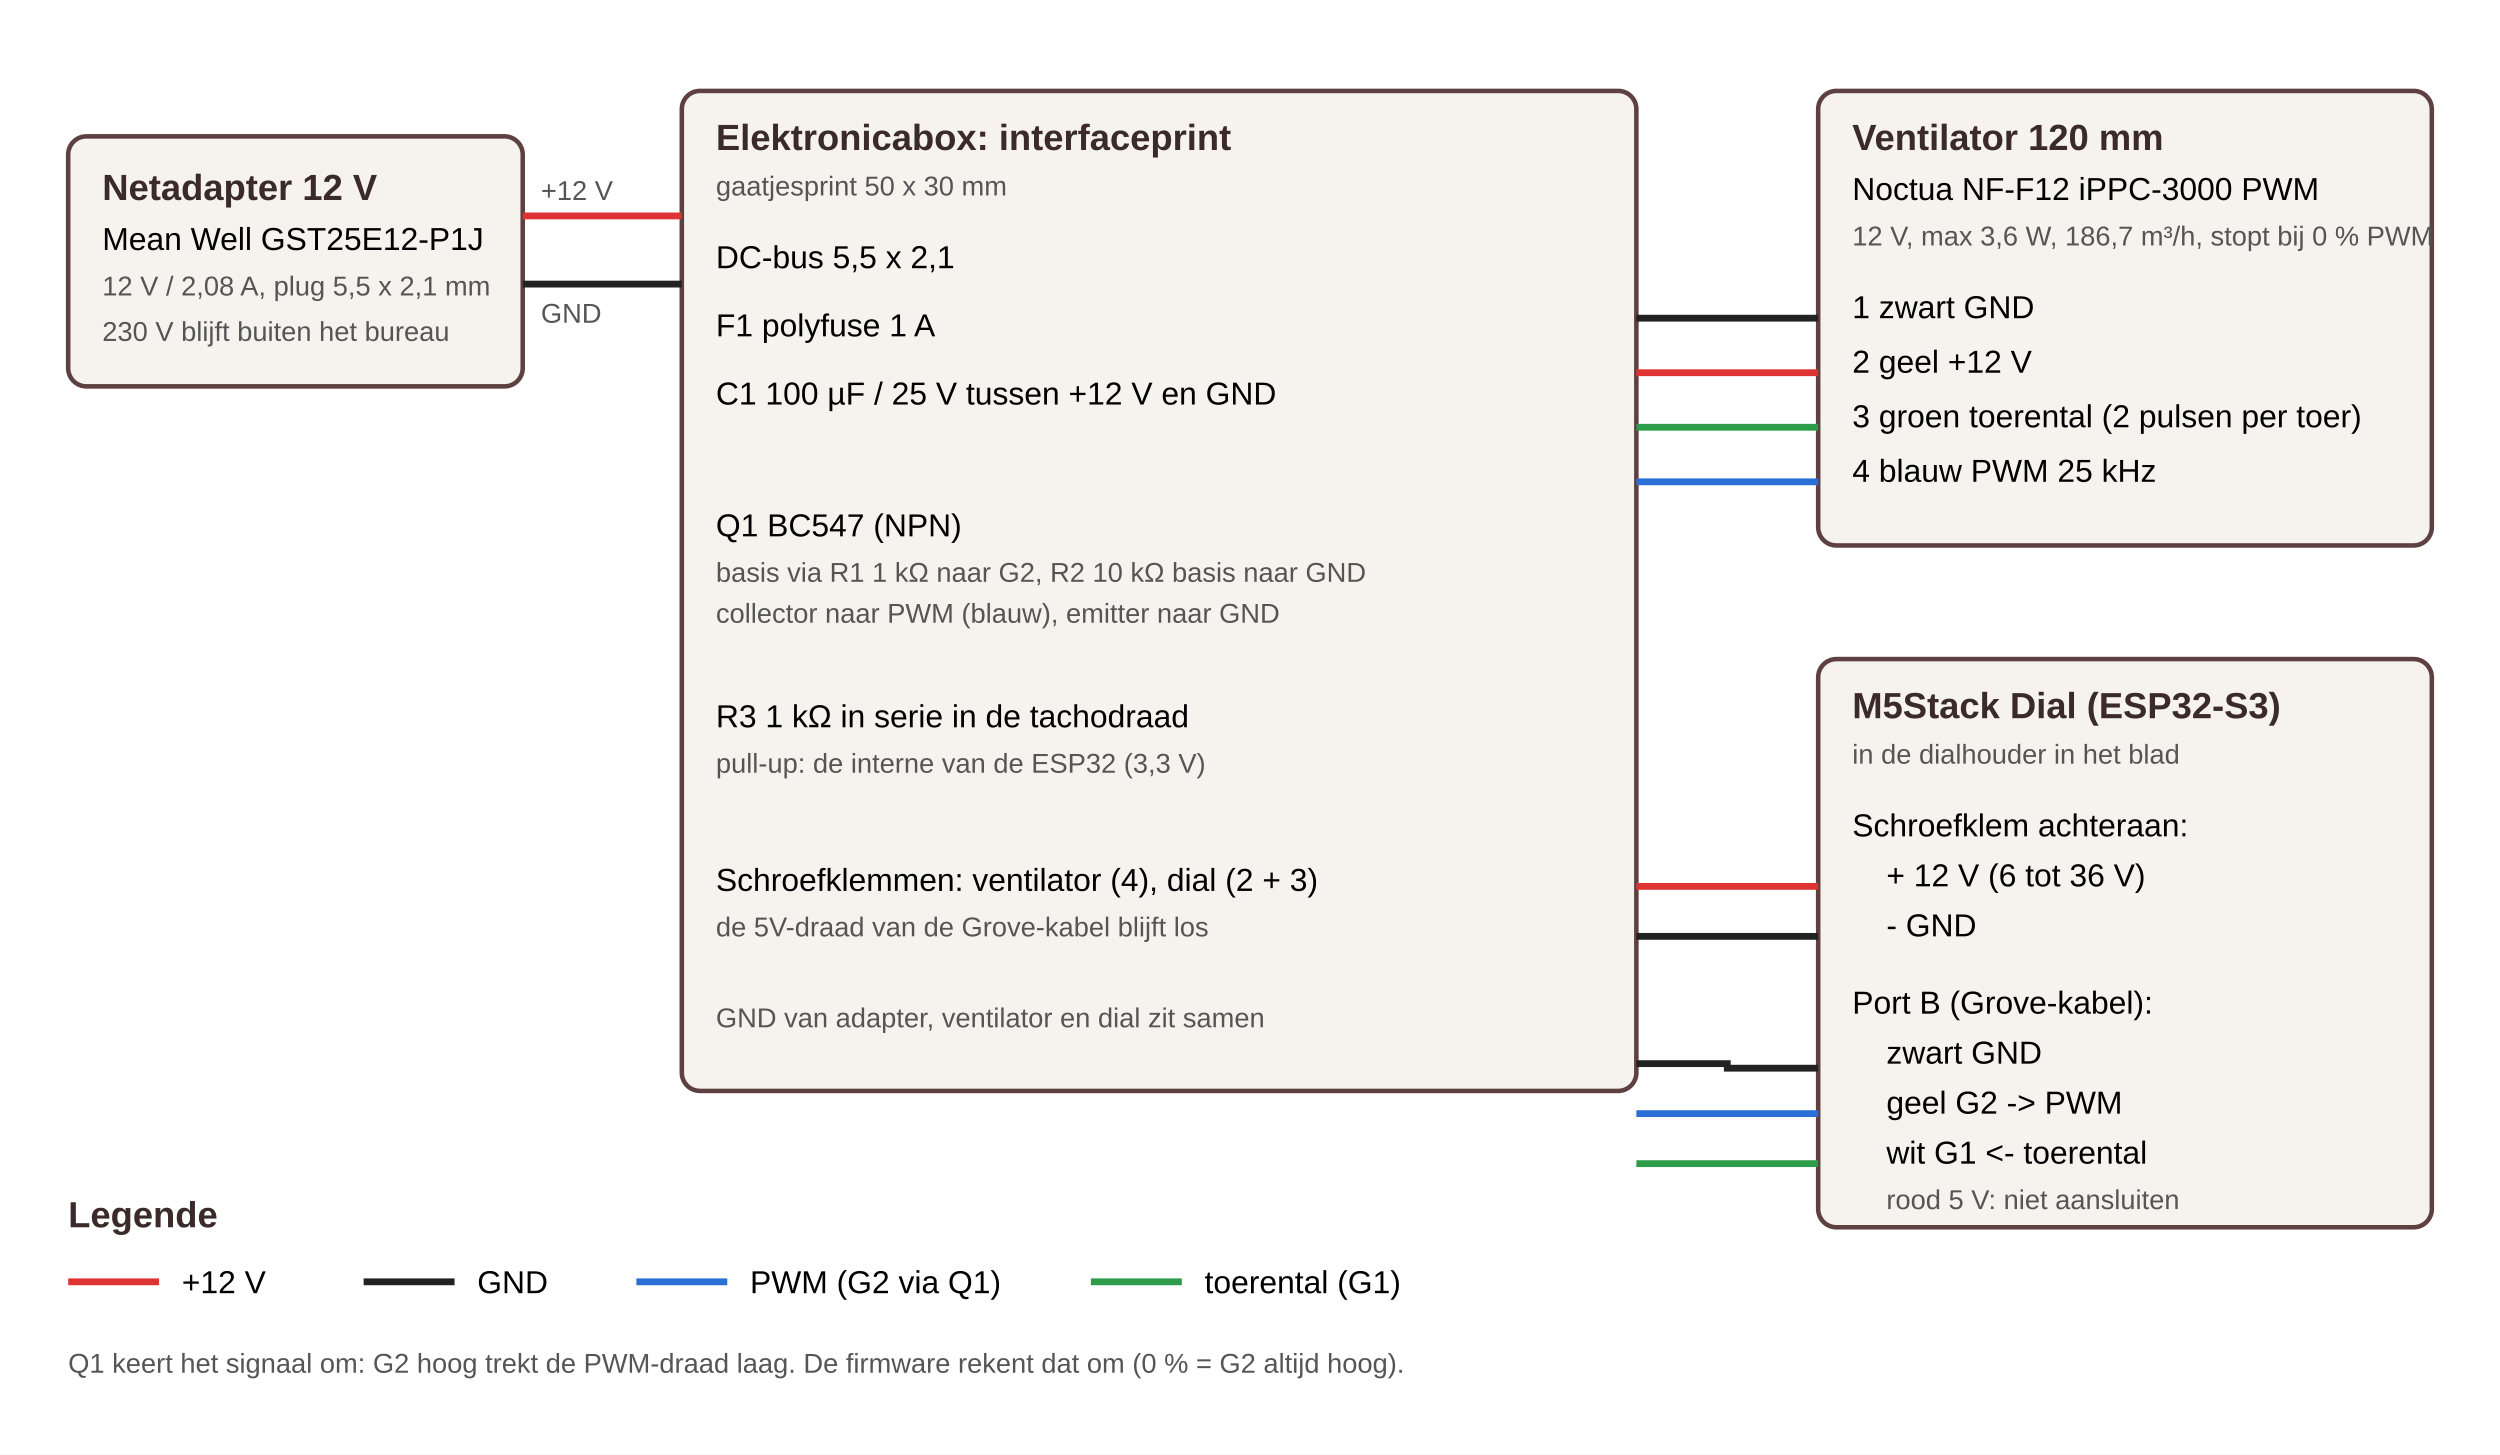
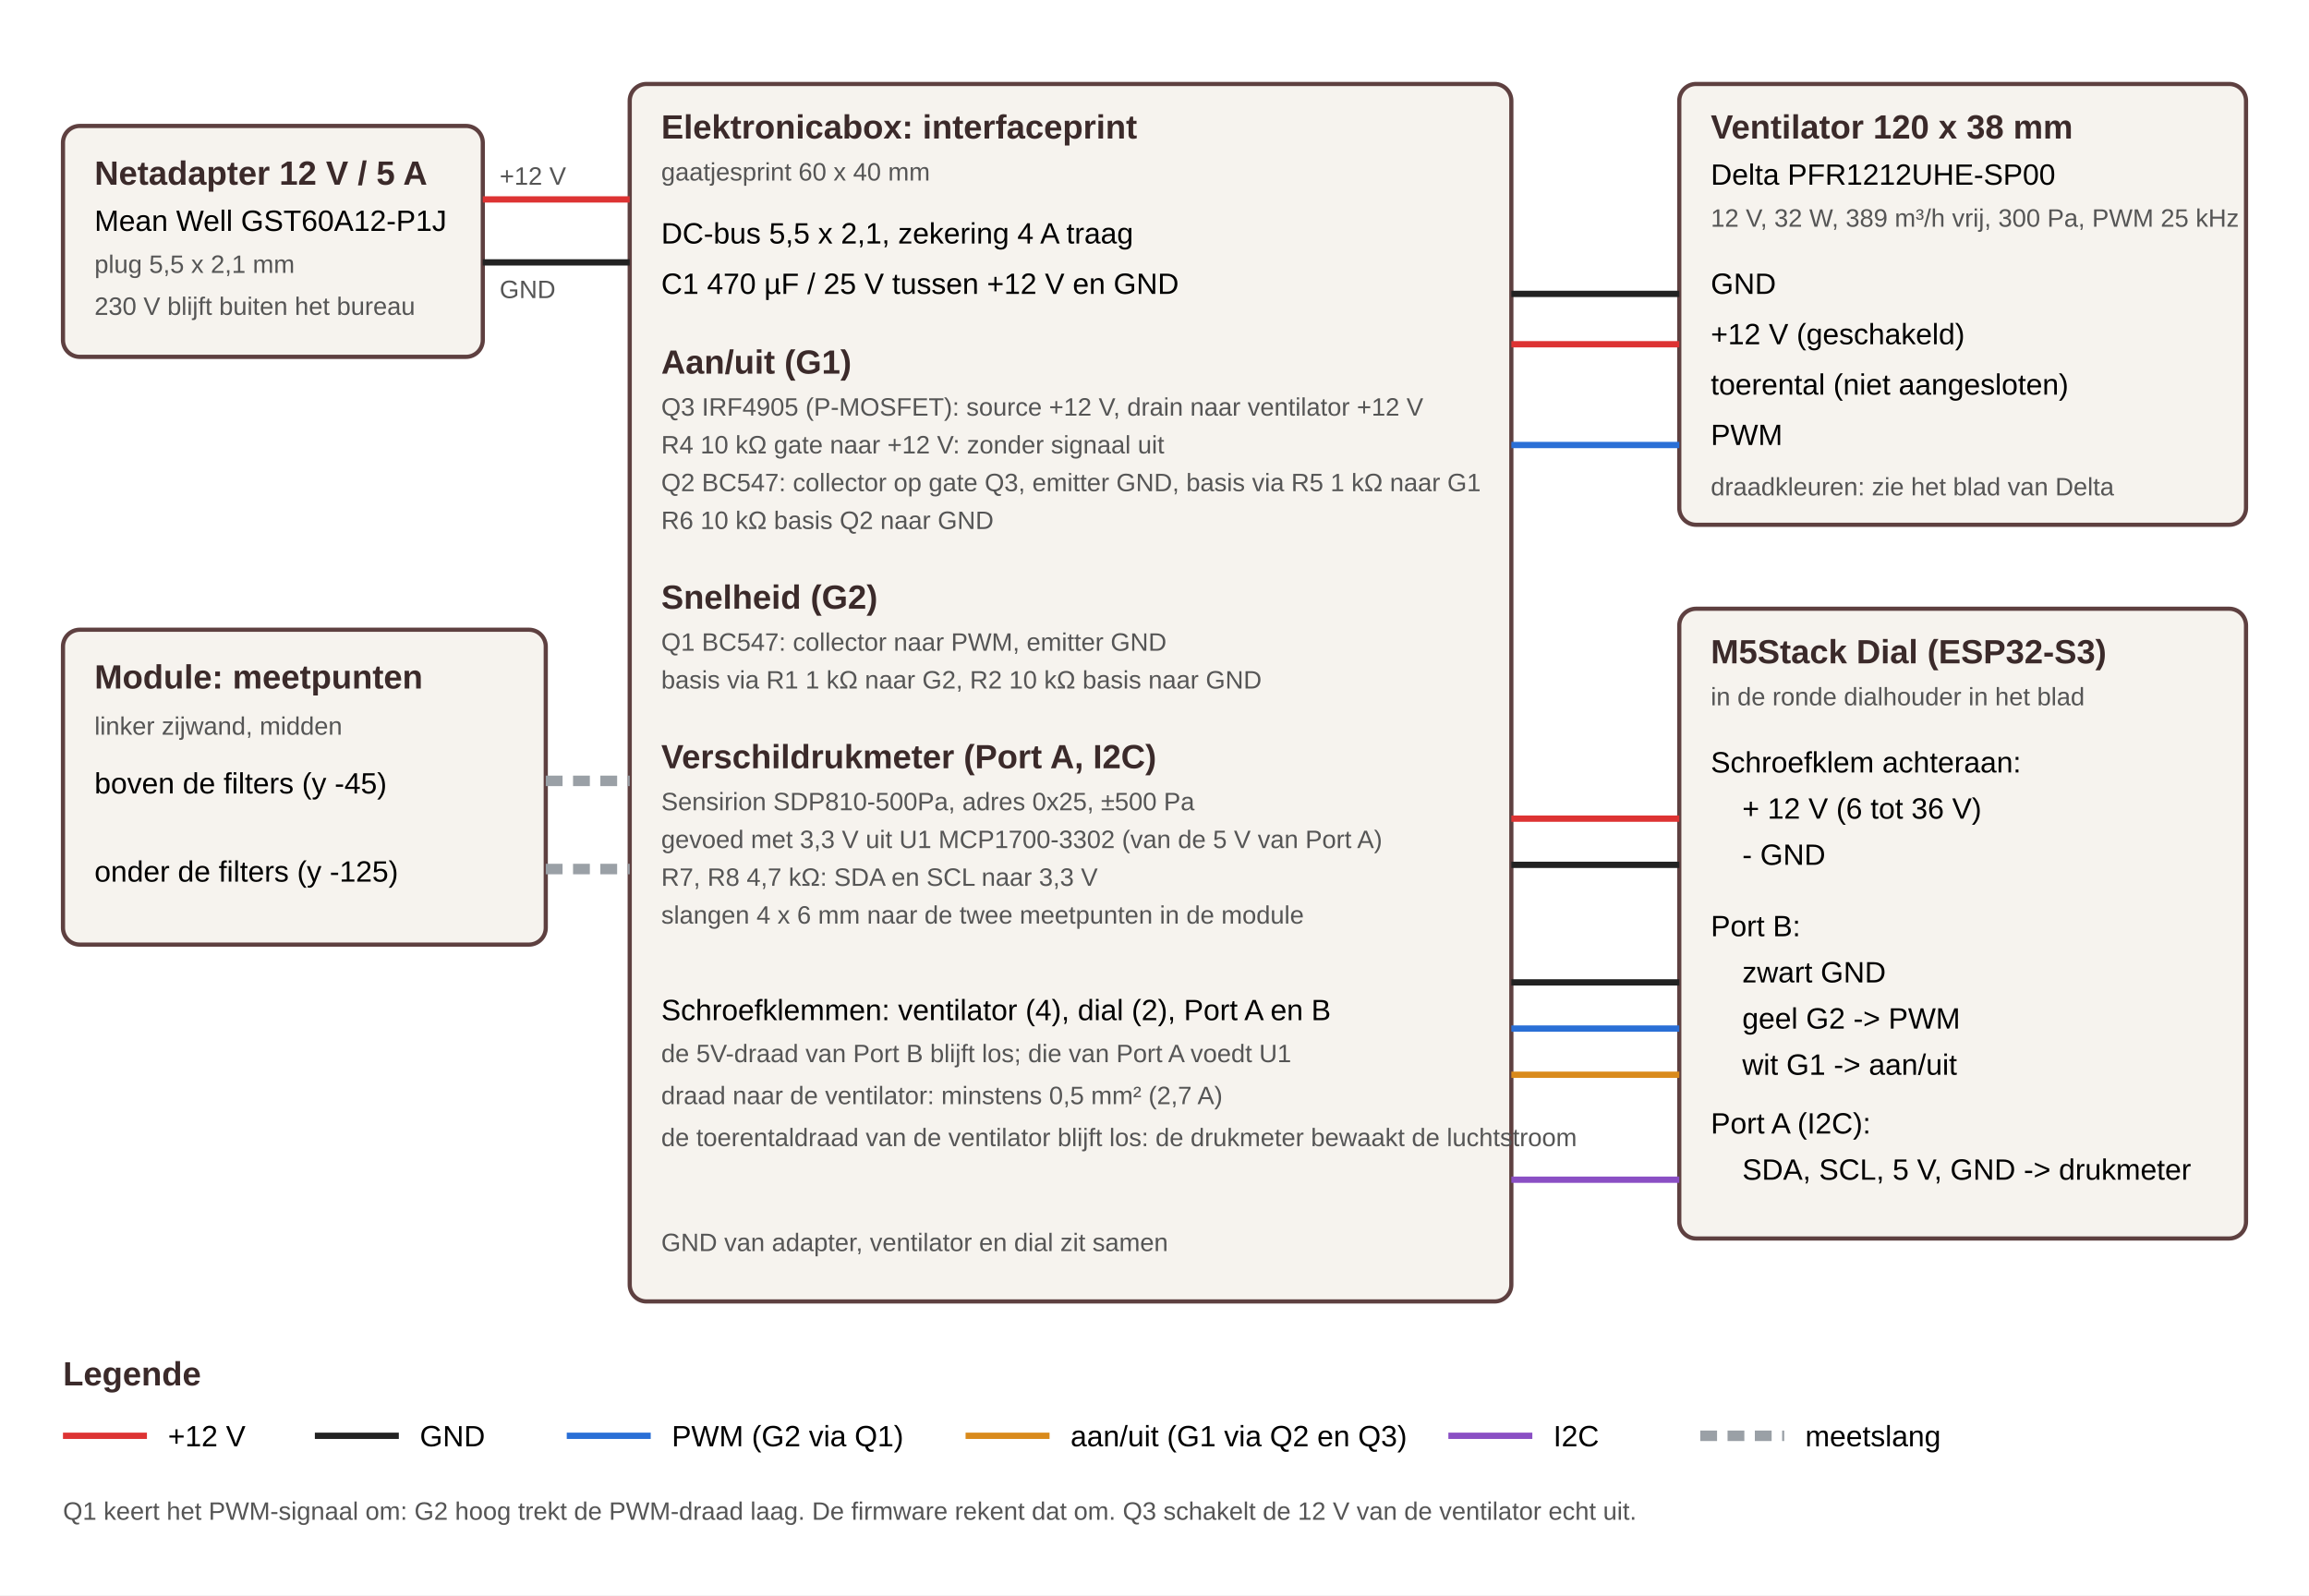
- <svg xmlns="http://www.w3.org/2000/svg" viewBox="0 0 1100 640" font-family="Segoe UI, Arial, sans-serif" font-size="14">
-   <rect width="1100" height="640" fill="#ffffff" />
+ <svg xmlns="http://www.w3.org/2000/svg" viewBox="0 0 1100 760" font-family="Segoe UI, Arial, sans-serif" font-size="14">
+   <rect width="1100" height="760" fill="#ffffff" />
  <style>
    .blok { fill: #f6f3ee; stroke: #5e4040; stroke-width: 2; rx: 8; }
    .kop { font-weight: 700; font-size: 16px; fill: #3b2a2a; }
    .klein { font-size: 12px; fill: #555; }
    .p12 { stroke: #d33; stroke-width: 3; fill: none; }
    .gnd { stroke: #222; stroke-width: 3; fill: none; }
    .pwm { stroke: #2a6fd6; stroke-width: 3; fill: none; }
    .tacho { stroke: #2d9d4b; stroke-width: 3; fill: none; }
-     .dot { fill: #222; }
+     .aan { stroke: #d98a1c; stroke-width: 3; fill: none; }
+     .i2c { stroke: #8a4fc4; stroke-width: 3; fill: none; }
+     .slang { stroke: #9aa0a6; stroke-width: 5; fill: none; stroke-dasharray: 8 5; }
  </style>
  <rect class="blok" x="30" y="60" width="200" height="110" />
-   <text class="kop" x="45" y="88">Netadapter 12 V</text>
-   <text x="45" y="110">Mean Well GST25E12-P1J</text>
-   <text class="klein" x="45" y="130">12 V / 2,08 A, plug 5,5 x 2,1 mm</text>
+   <text class="kop" x="45" y="88">Netadapter 12 V / 5 A</text>
+   <text x="45" y="110">Mean Well GST60A12-P1J</text>
+   <text class="klein" x="45" y="130">plug 5,5 x 2,1 mm</text>
  <text class="klein" x="45" y="150">230 V blijft buiten het bureau</text>
-   <rect class="blok" x="300" y="40" width="420" height="440" />
+   <rect class="blok" x="300" y="40" width="420" height="580" />
  <text class="kop" x="315" y="66">Elektronicabox: interfaceprint</text>
-   <text class="klein" x="315" y="86">gaatjesprint 50 x 30 mm</text>
-   <text x="315" y="118">DC-bus 5,5 x 2,1</text>
-   <text x="315" y="148">F1 polyfuse 1 A</text>
-   <text x="315" y="178">C1 100 µF / 25 V tussen +12 V en GND</text>
-   <text x="315" y="236">Q1 BC547 (NPN)</text>
-   <text class="klein" x="315" y="256">basis via R1 1 kΩ naar G2, R2 10 kΩ basis naar GND</text>
-   <text class="klein" x="315" y="274">collector naar PWM (blauw), emitter naar GND</text>
-   <text x="315" y="320">R3 1 kΩ in serie in de tachodraad</text>
-   <text class="klein" x="315" y="340">pull-up: de interne van de ESP32 (3,3 V)</text>
-   <text x="315" y="392">Schroefklemmen: ventilator (4), dial (2 + 3)</text>
-   <text class="klein" x="315" y="412">de 5V-draad van de Grove-kabel blijft los</text>
-   <text class="klein" x="315" y="452">GND van adapter, ventilator en dial zit samen</text>
-   <rect class="blok" x="800" y="40" width="270" height="200" />
-   <text class="kop" x="815" y="66">Ventilator 120 mm</text>
-   <text x="815" y="88">Noctua NF-F12 iPPC-3000 PWM</text>
-   <text class="klein" x="815" y="108">12 V, max 3,6 W, 186,7 m³/h, stopt bij 0 % PWM</text>
-   <text x="815" y="140">1 zwart  GND</text>
-   <text x="815" y="164">2 geel   +12 V</text>
-   <text x="815" y="188">3 groen  toerental (2 pulsen per toer)</text>
-   <text x="815" y="212">4 blauw  PWM 25 kHz</text>
-   <rect class="blok" x="800" y="290" width="270" height="250" />
+   <text class="klein" x="315" y="86">gaatjesprint 60 x 40 mm</text>
+   <text x="315" y="116">DC-bus 5,5 x 2,1, zekering 4 A traag</text>
+   <text x="315" y="140">C1 470 µF / 25 V tussen +12 V en GND</text>
+   <text class="kop" x="315" y="178">Aan/uit (G1)</text>
+   <text class="klein" x="315" y="198">Q3 IRF4905 (P-MOSFET): source +12 V, drain naar ventilator +12 V</text>
+   <text class="klein" x="315" y="216">R4 10 kΩ gate naar +12 V: zonder signaal uit</text>
+   <text class="klein" x="315" y="234">Q2 BC547: collector op gate Q3, emitter GND, basis via R5 1 kΩ naar G1</text>
+   <text class="klein" x="315" y="252">R6 10 kΩ basis Q2 naar GND</text>
+   <text class="kop" x="315" y="290">Snelheid (G2)</text>
+   <text class="klein" x="315" y="310">Q1 BC547: collector naar PWM, emitter GND</text>
+   <text class="klein" x="315" y="328">basis via R1 1 kΩ naar G2, R2 10 kΩ basis naar GND</text>
+   <text class="kop" x="315" y="366">Verschildrukmeter (Port A, I2C)</text>
+   <text class="klein" x="315" y="386">Sensirion SDP810-500Pa, adres 0x25, ±500 Pa</text>
+   <text class="klein" x="315" y="404">gevoed met 3,3 V uit U1 MCP1700-3302 (van de 5 V van Port A)</text>
+   <text class="klein" x="315" y="422">R7, R8 4,7 kΩ: SDA en SCL naar 3,3 V</text>
+   <text class="klein" x="315" y="440">slangen 4 x 6 mm naar de twee meetpunten in de module</text>
+   <text x="315" y="486">Schroefklemmen: ventilator (4), dial (2), Port A en B</text>
+   <text class="klein" x="315" y="506">de 5V-draad van Port B blijft los; die van Port A voedt U1</text>
+   <text class="klein" x="315" y="526">draad naar de ventilator: minstens 0,5 mm² (2,7 A)</text>
+   <text class="klein" x="315" y="546">de toerentaldraad van de ventilator blijft los: de drukmeter bewaakt de luchtstroom</text>
+   <text class="klein" x="315" y="596">GND van adapter, ventilator en dial zit samen</text>
+   <rect class="blok" x="800" y="40" width="270" height="210" />
+   <text class="kop" x="815" y="66">Ventilator 120 x 38 mm</text>
+   <text x="815" y="88">Delta PFR1212UHE-SP00</text>
+   <text class="klein" x="815" y="108">12 V, 32 W, 389 m³/h vrij, 300 Pa, PWM 25 kHz</text>
+   <text x="815" y="140">GND</text>
+   <text x="815" y="164">+12 V (geschakeld)</text>
+   <text x="815" y="188">toerental (niet aangesloten)</text>
+   <text x="815" y="212">PWM</text>
+   <text class="klein" x="815" y="236">draadkleuren: zie het blad van Delta</text>
+   <rect class="blok" x="800" y="290" width="270" height="300" />
  <text class="kop" x="815" y="316">M5Stack Dial (ESP32-S3)</text>
-   <text class="klein" x="815" y="336">in de dialhouder in het blad</text>
+   <text class="klein" x="815" y="336">in de ronde dialhouder in het blad</text>
  <text x="815" y="368">Schroefklem achteraan:</text>
  <text x="830" y="390">+  12 V   (6 tot 36 V)</text>
  <text x="830" y="412">-  GND</text>
-   <text x="815" y="446">Port B (Grove-kabel):</text>
+   <text x="815" y="446">Port B:</text>
  <text x="830" y="468">zwart GND</text>
  <text x="830" y="490">geel  G2  -&gt; PWM</text>
-   <text x="830" y="512">wit   G1  &lt;- toerental</text>
-   <text class="klein" x="830" y="532">rood 5 V: niet aansluiten</text>
+   <text x="830" y="512">wit   G1  -&gt; aan/uit</text>
+   <text x="815" y="540">Port A (I2C):</text>
+   <text x="830" y="562">SDA, SCL, 5 V, GND -&gt; drukmeter</text>
  <path class="p12" d="M230 95 H300" />
  <path class="gnd" d="M230 125 H300" />
  <text class="klein" x="238" y="88">+12 V</text>
  <text class="klein" x="238" y="142">GND</text>
+   <path class="gnd" d="M720 140 H800" />
  <path class="p12" d="M720 164 H800" />
-   <path class="gnd" d="M720 140 H800" />
-   <path class="tacho" d="M720 188 H800" />
  <path class="pwm" d="M720 212 H800" />
  <path class="p12" d="M720 390 H800" />
  <path class="gnd" d="M720 412 H800" />
-   <path class="gnd" d="M720 468 H760 V470 H800" />
+   <path class="gnd" d="M720 468 H800" />
  <path class="pwm" d="M720 490 H800" />
-   <path class="tacho" d="M720 512 H800" />
-   <g transform="translate(30 540)">
+   <path class="aan" d="M720 512 H800" />
+   <path class="i2c" d="M720 562 H800" />
+   <rect class="blok" x="30" y="300" width="230" height="150" />
+   <text class="kop" x="45" y="328">Module: meetpunten</text>
+   <text class="klein" x="45" y="350">linker zijwand, midden</text>
+   <text x="45" y="378">boven de filters (y -45)</text>
+   <text x="45" y="420">onder de filters (y -125)</text>
+   <path class="slang" d="M260 372 H300" />
+   <path class="slang" d="M260 414 H300" />
+   <g transform="translate(30 660)">
    <text class="kop" x="0" y="0">Legende</text>
    <path class="p12" d="M0 24 H40" />
    <text x="50" y="29">+12 V</text>
-     <path class="gnd" d="M130 24 H170" />
-     <text x="180" y="29">GND</text>
-     <path class="pwm" d="M250 24 H290" />
-     <text x="300" y="29">PWM (G2 via Q1)</text>
-     <path class="tacho" d="M450 24 H490" />
-     <text x="500" y="29">toerental (G1)</text>
-     <text class="klein" x="0" y="64">Q1 keert het signaal om: G2 hoog trekt de PWM-draad laag. De firmware rekent dat om (0 % = G2 altijd hoog).</text>
+     <path class="gnd" d="M120 24 H160" />
+     <text x="170" y="29">GND</text>
+     <path class="pwm" d="M240 24 H280" />
+     <text x="290" y="29">PWM (G2 via Q1)</text>
+     <path class="aan" d="M430 24 H470" />
+     <text x="480" y="29">aan/uit (G1 via Q2 en Q3)</text>
+     <path class="i2c" d="M660 24 H700" />
+     <text x="710" y="29">I2C</text>
+     <path class="slang" d="M780 24 H820" />
+     <text x="830" y="29">meetslang</text>
+     <text class="klein" x="0" y="64">Q1 keert het PWM-signaal om: G2 hoog trekt de PWM-draad laag. De firmware rekent dat om. Q3 schakelt de 12 V van de ventilator echt uit.</text>
  </g>
</svg>
